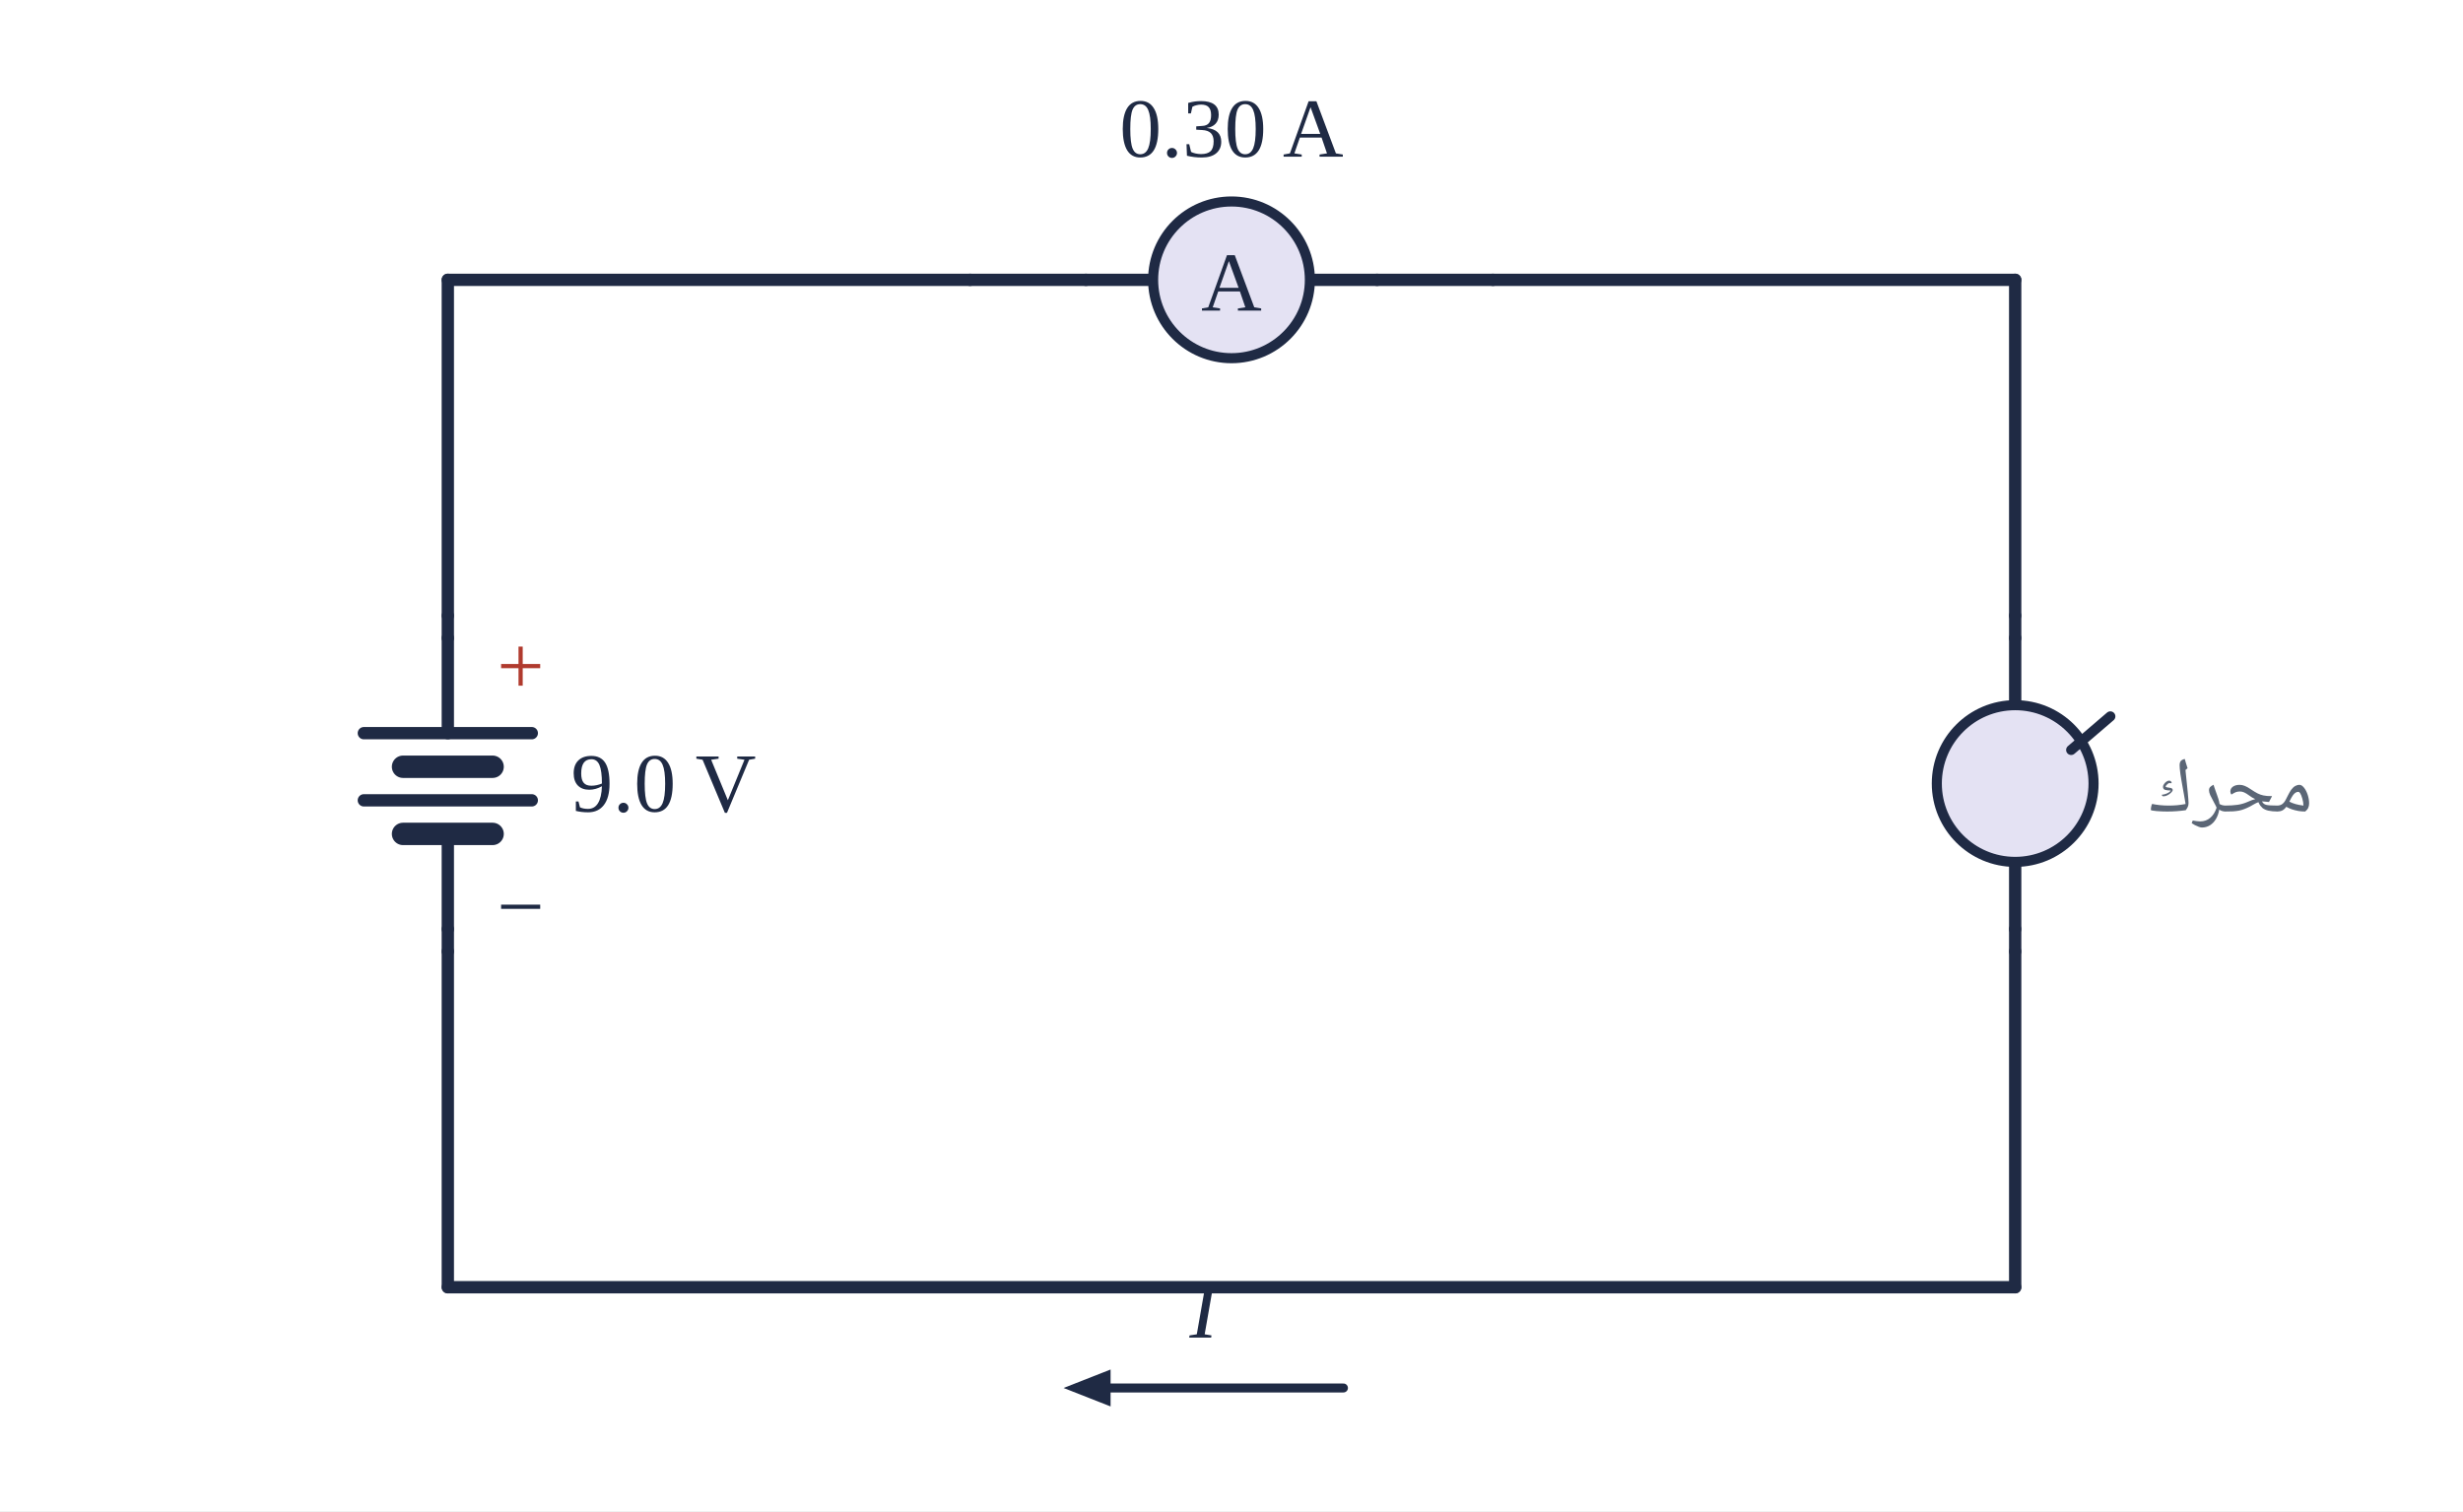
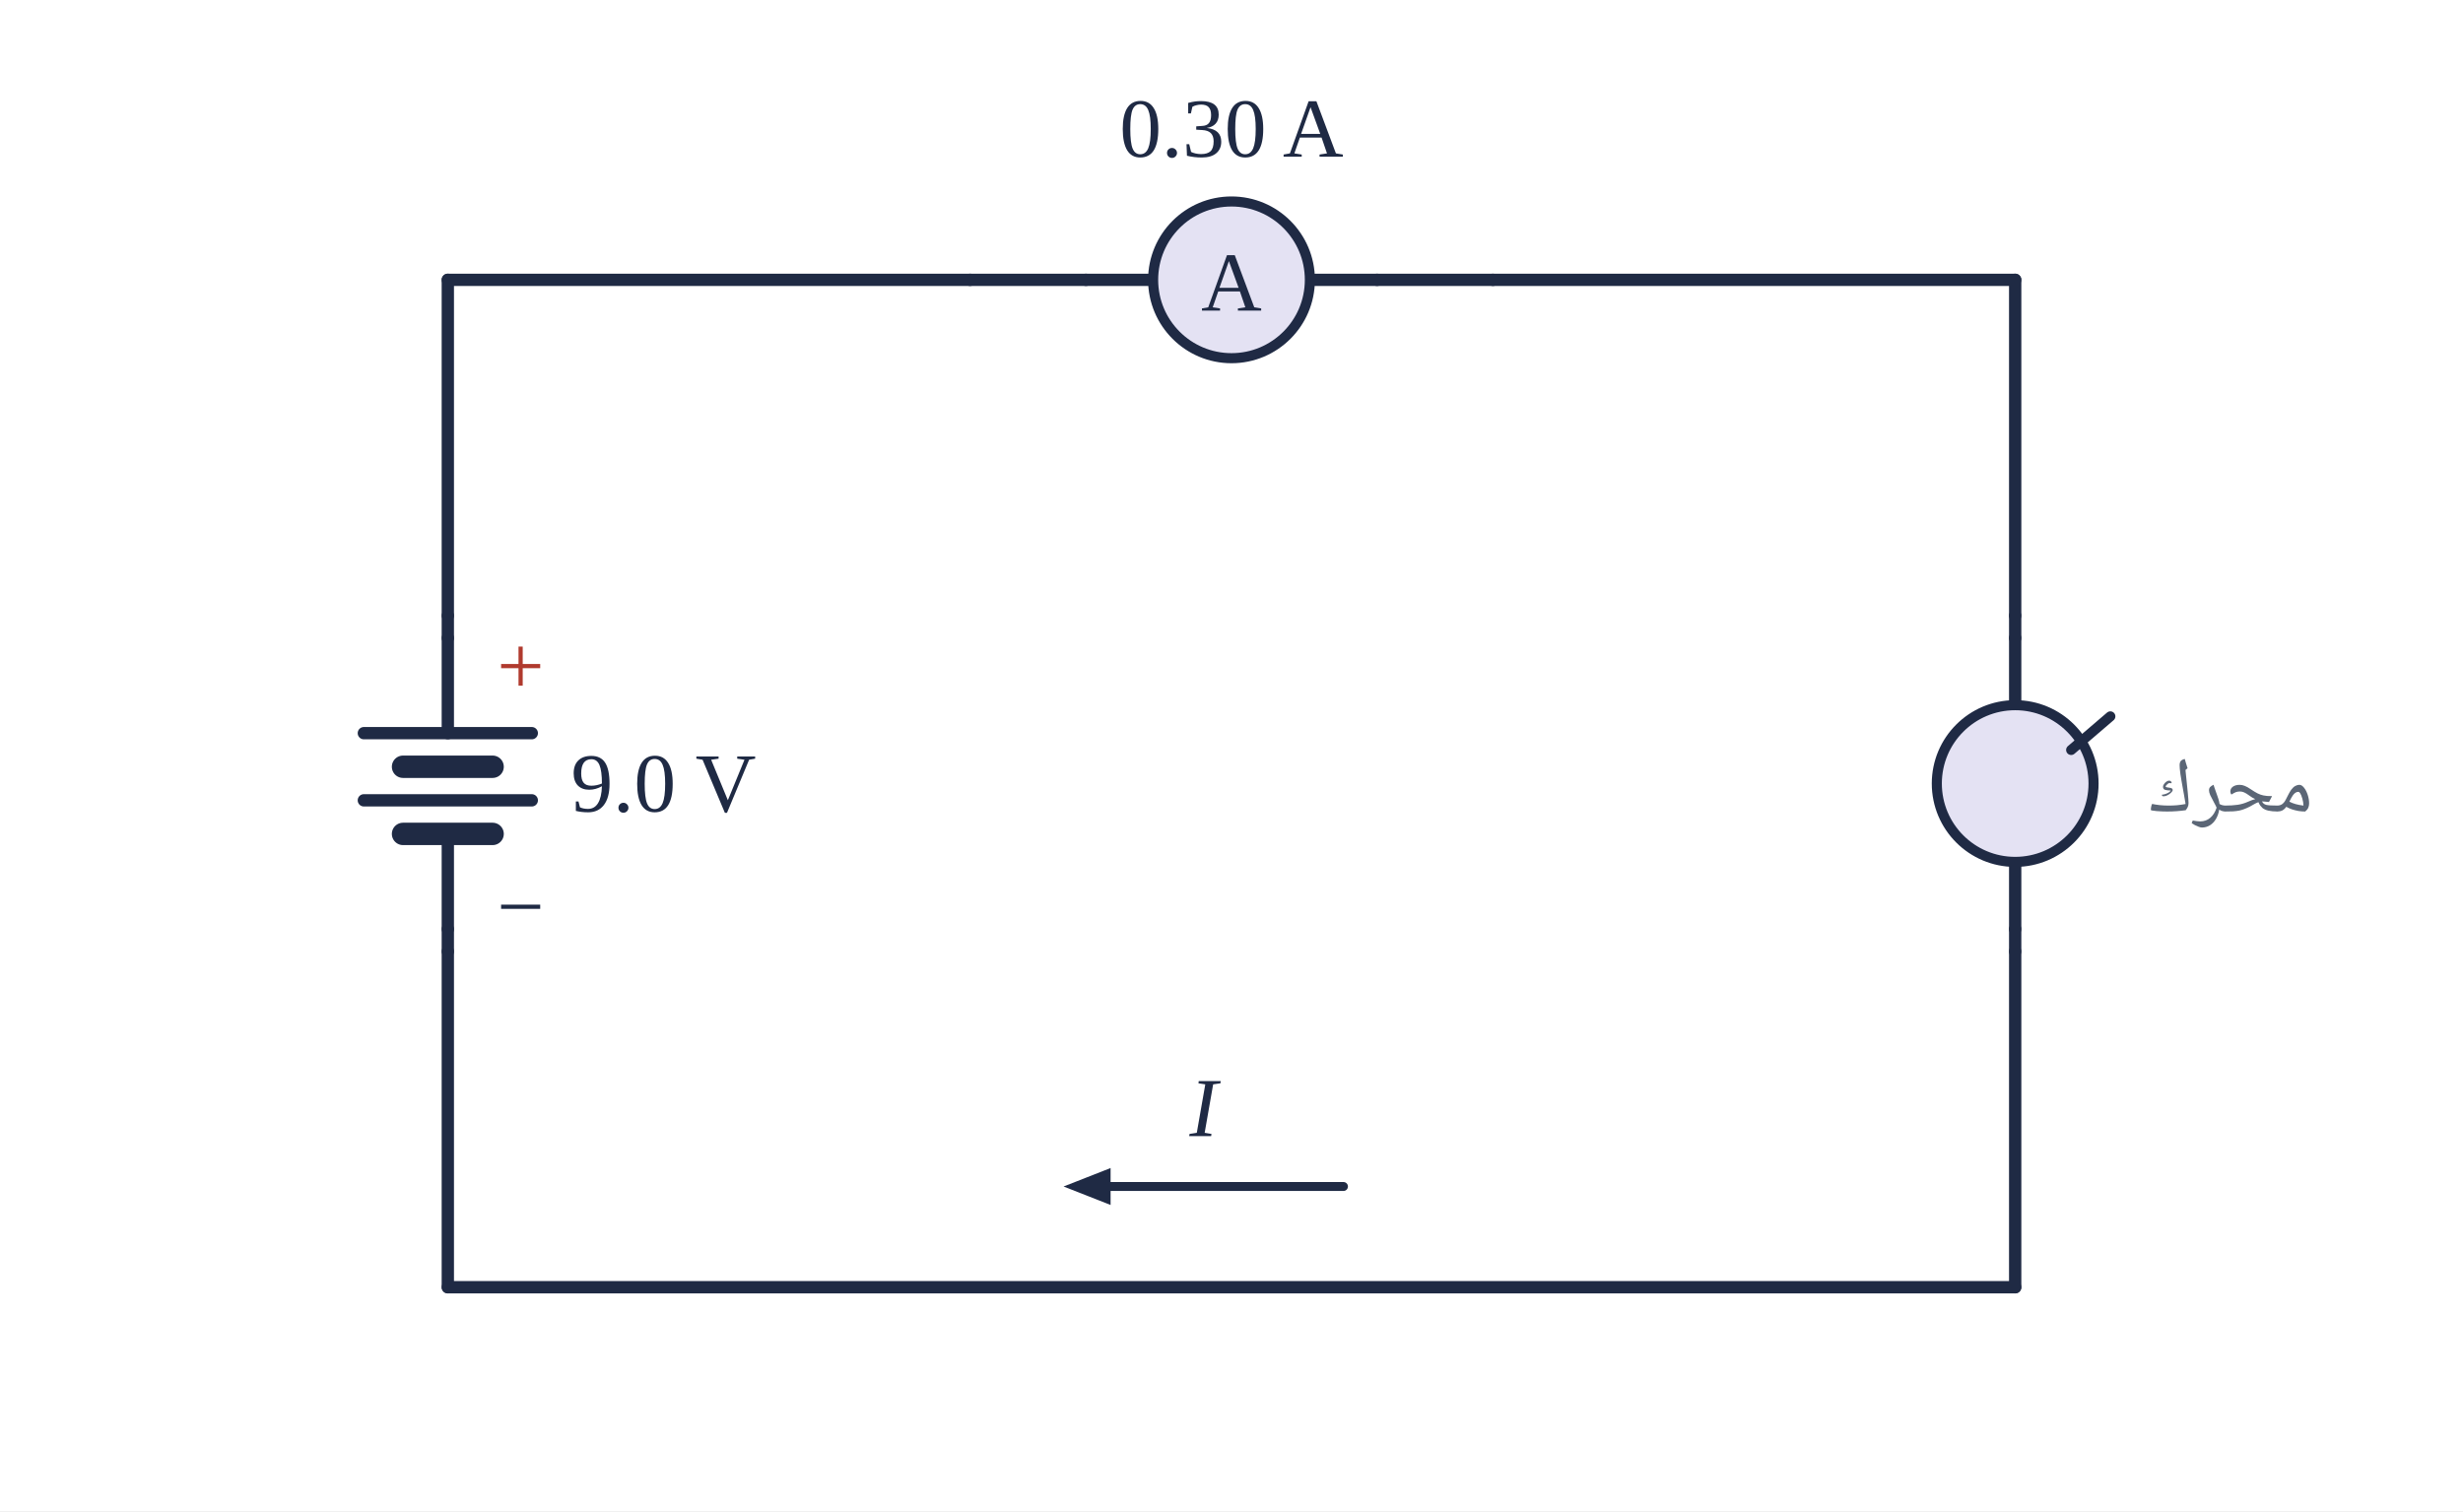
<svg xmlns="http://www.w3.org/2000/svg" viewBox="0 0 440 270" width="440" height="270">
  <rect width="440" height="270" fill="#fff" />
  <line x1="80.0" y1="50.0" x2="80.0" y2="110.0" stroke="#1f2a44" stroke-width="2.2" stroke-linecap="round" />
  <line x1="80.0" y1="110.0" x2="80.0" y2="114.0" stroke="#1f2a44" stroke-width="2.2" stroke-linecap="round" />
  <line x1="80.0" y1="166.0" x2="80.0" y2="170.0" stroke="#1f2a44" stroke-width="2.2" stroke-linecap="round" />
  <g transform="translate(80.0 140.0) rotate(90)">
    <line x1="-26.0" y1="0.0" x2="-9.0" y2="0.0" stroke="#1f2a44" stroke-width="2.2" stroke-linecap="round" />
    <line x1="9.0" y1="0.0" x2="26.0" y2="0.0" stroke="#1f2a44" stroke-width="2.2" stroke-linecap="round" />
    <line x1="-9.0" y1="-15.0" x2="-9.0" y2="15.0" stroke="#1f2a44" stroke-width="2.2" stroke-linecap="round" />
    <line x1="-3.0" y1="-8.0" x2="-3.0" y2="8.0" stroke="#1f2a44" stroke-width="4" stroke-linecap="round" />
    <line x1="3.0" y1="-15.0" x2="3.0" y2="15.0" stroke="#1f2a44" stroke-width="2.2" stroke-linecap="round" />
    <line x1="9.0" y1="-8.0" x2="9.0" y2="8.0" stroke="#1f2a44" stroke-width="4" stroke-linecap="round" />
  </g>
  <line x1="80.0" y1="170.0" x2="80.0" y2="230.0" stroke="#1f2a44" stroke-width="2.2" stroke-linecap="round" />
  <text x="93.0" y="124.0" text-anchor="middle" font-size="15" fill="#b03a2e" font-weight="normal" font-family="'Times New Roman',Times,serif">+</text>
  <text x="93.0" y="167.0" text-anchor="middle" font-size="15" fill="#1f2a44" font-weight="normal" font-family="'Times New Roman',Times,serif">−</text>
  <text x="102.0" y="145.0" text-anchor="start" font-size="15" fill="#1f2a44" font-weight="normal" font-family="'Times New Roman',Times,serif">9.0 V</text>
  <line x1="80.0" y1="50.0" x2="173.3" y2="50.0" stroke="#1f2a44" stroke-width="2.2" stroke-linecap="round" />
  <line x1="173.3" y1="50.0" x2="194.0" y2="50.0" stroke="#1f2a44" stroke-width="2.2" stroke-linecap="round" />
  <line x1="246.0" y1="50.0" x2="266.7" y2="50.0" stroke="#1f2a44" stroke-width="2.2" stroke-linecap="round" />
  <g transform="translate(220.0 50.0)">
    <line x1="-26.0" y1="0.0" x2="-14.0" y2="0.0" stroke="#1f2a44" stroke-width="2.2" stroke-linecap="round" />
    <line x1="14.0" y1="0.0" x2="26.0" y2="0.0" stroke="#1f2a44" stroke-width="2.2" stroke-linecap="round" />
    <circle cx="0" cy="0" r="14" fill="#e4e2f3" stroke="#1f2a44" stroke-width="1.8" />
  </g>
  <text x="220.0" y="55.5" text-anchor="middle" font-size="15" fill="#1f2a44" font-weight="normal" font-family="'Times New Roman',Times,serif">A</text>
  <line x1="266.7" y1="50.0" x2="360.0" y2="50.0" stroke="#1f2a44" stroke-width="2.2" stroke-linecap="round" />
  <line x1="360.0" y1="50.0" x2="360.0" y2="110.0" stroke="#1f2a44" stroke-width="2.2" stroke-linecap="round" />
  <line x1="360.0" y1="110.0" x2="360.0" y2="114.0" stroke="#1f2a44" stroke-width="2.2" stroke-linecap="round" />
  <line x1="360.0" y1="166.0" x2="360.0" y2="170.0" stroke="#1f2a44" stroke-width="2.2" stroke-linecap="round" />
  <g transform="translate(360.0 140.0) rotate(90)">
    <line x1="-26.0" y1="0.0" x2="-14.0" y2="0.0" stroke="#1f2a44" stroke-width="2.2" stroke-linecap="round" />
    <line x1="14.0" y1="0.0" x2="26.0" y2="0.0" stroke="#1f2a44" stroke-width="2.2" stroke-linecap="round" />
    <circle cx="0" cy="0" r="14" fill="#e4e2f3" stroke="#1f2a44" stroke-width="1.8" />
    <line x1="-6.0" y1="-10.0" x2="-12.0" y2="-17.0" stroke="#1f2a44" stroke-width="1.8" stroke-linecap="round" />
  </g>
  <line x1="360.0" y1="170.0" x2="360.0" y2="230.0" stroke="#1f2a44" stroke-width="2.2" stroke-linecap="round" />
  <line x1="360.0" y1="230.0" x2="80.0" y2="230.0" stroke="#1f2a44" stroke-width="2.2" stroke-linecap="round" />
  <text x="220.0" y="28.0" text-anchor="middle" font-size="15" fill="#1f2a44" font-weight="normal" font-family="'Times New Roman',Times,serif">0.30 A</text>
  <text x="384.0" y="145.0" text-anchor="end" font-size="14" fill="#5b6676" font-weight="normal" font-family="'IBM Plex Sans Arabic','Noto Naskh Arabic',Tahoma,Arial,sans-serif" direction="rtl">محرك</text>
-   <line x1="240.0" y1="248.0" x2="195.4" y2="248.0" stroke="#1f2a44" stroke-width="1.6" stroke-linecap="round" />
-   <polygon points="190.0,248.0 198.4,244.7 198.4,251.3" fill="#1f2a44" />
-   <text x="215.0" y="239.0" text-anchor="middle" font-size="15" fill="#1f2a44" font-weight="normal" font-style="italic" font-family="'Times New Roman',Times,serif">I</text>
+   <line x1="240.0" y1="212.0" x2="195.4" y2="212.0" stroke="#1f2a44" stroke-width="1.6" stroke-linecap="round" />
+   <polygon points="190.0,212.0 198.4,208.7 198.4,215.3" fill="#1f2a44" />
+   <text x="215.0" y="203.0" text-anchor="middle" font-size="15" fill="#1f2a44" font-weight="normal" font-style="italic" font-family="'Times New Roman',Times,serif">I</text>
</svg>
